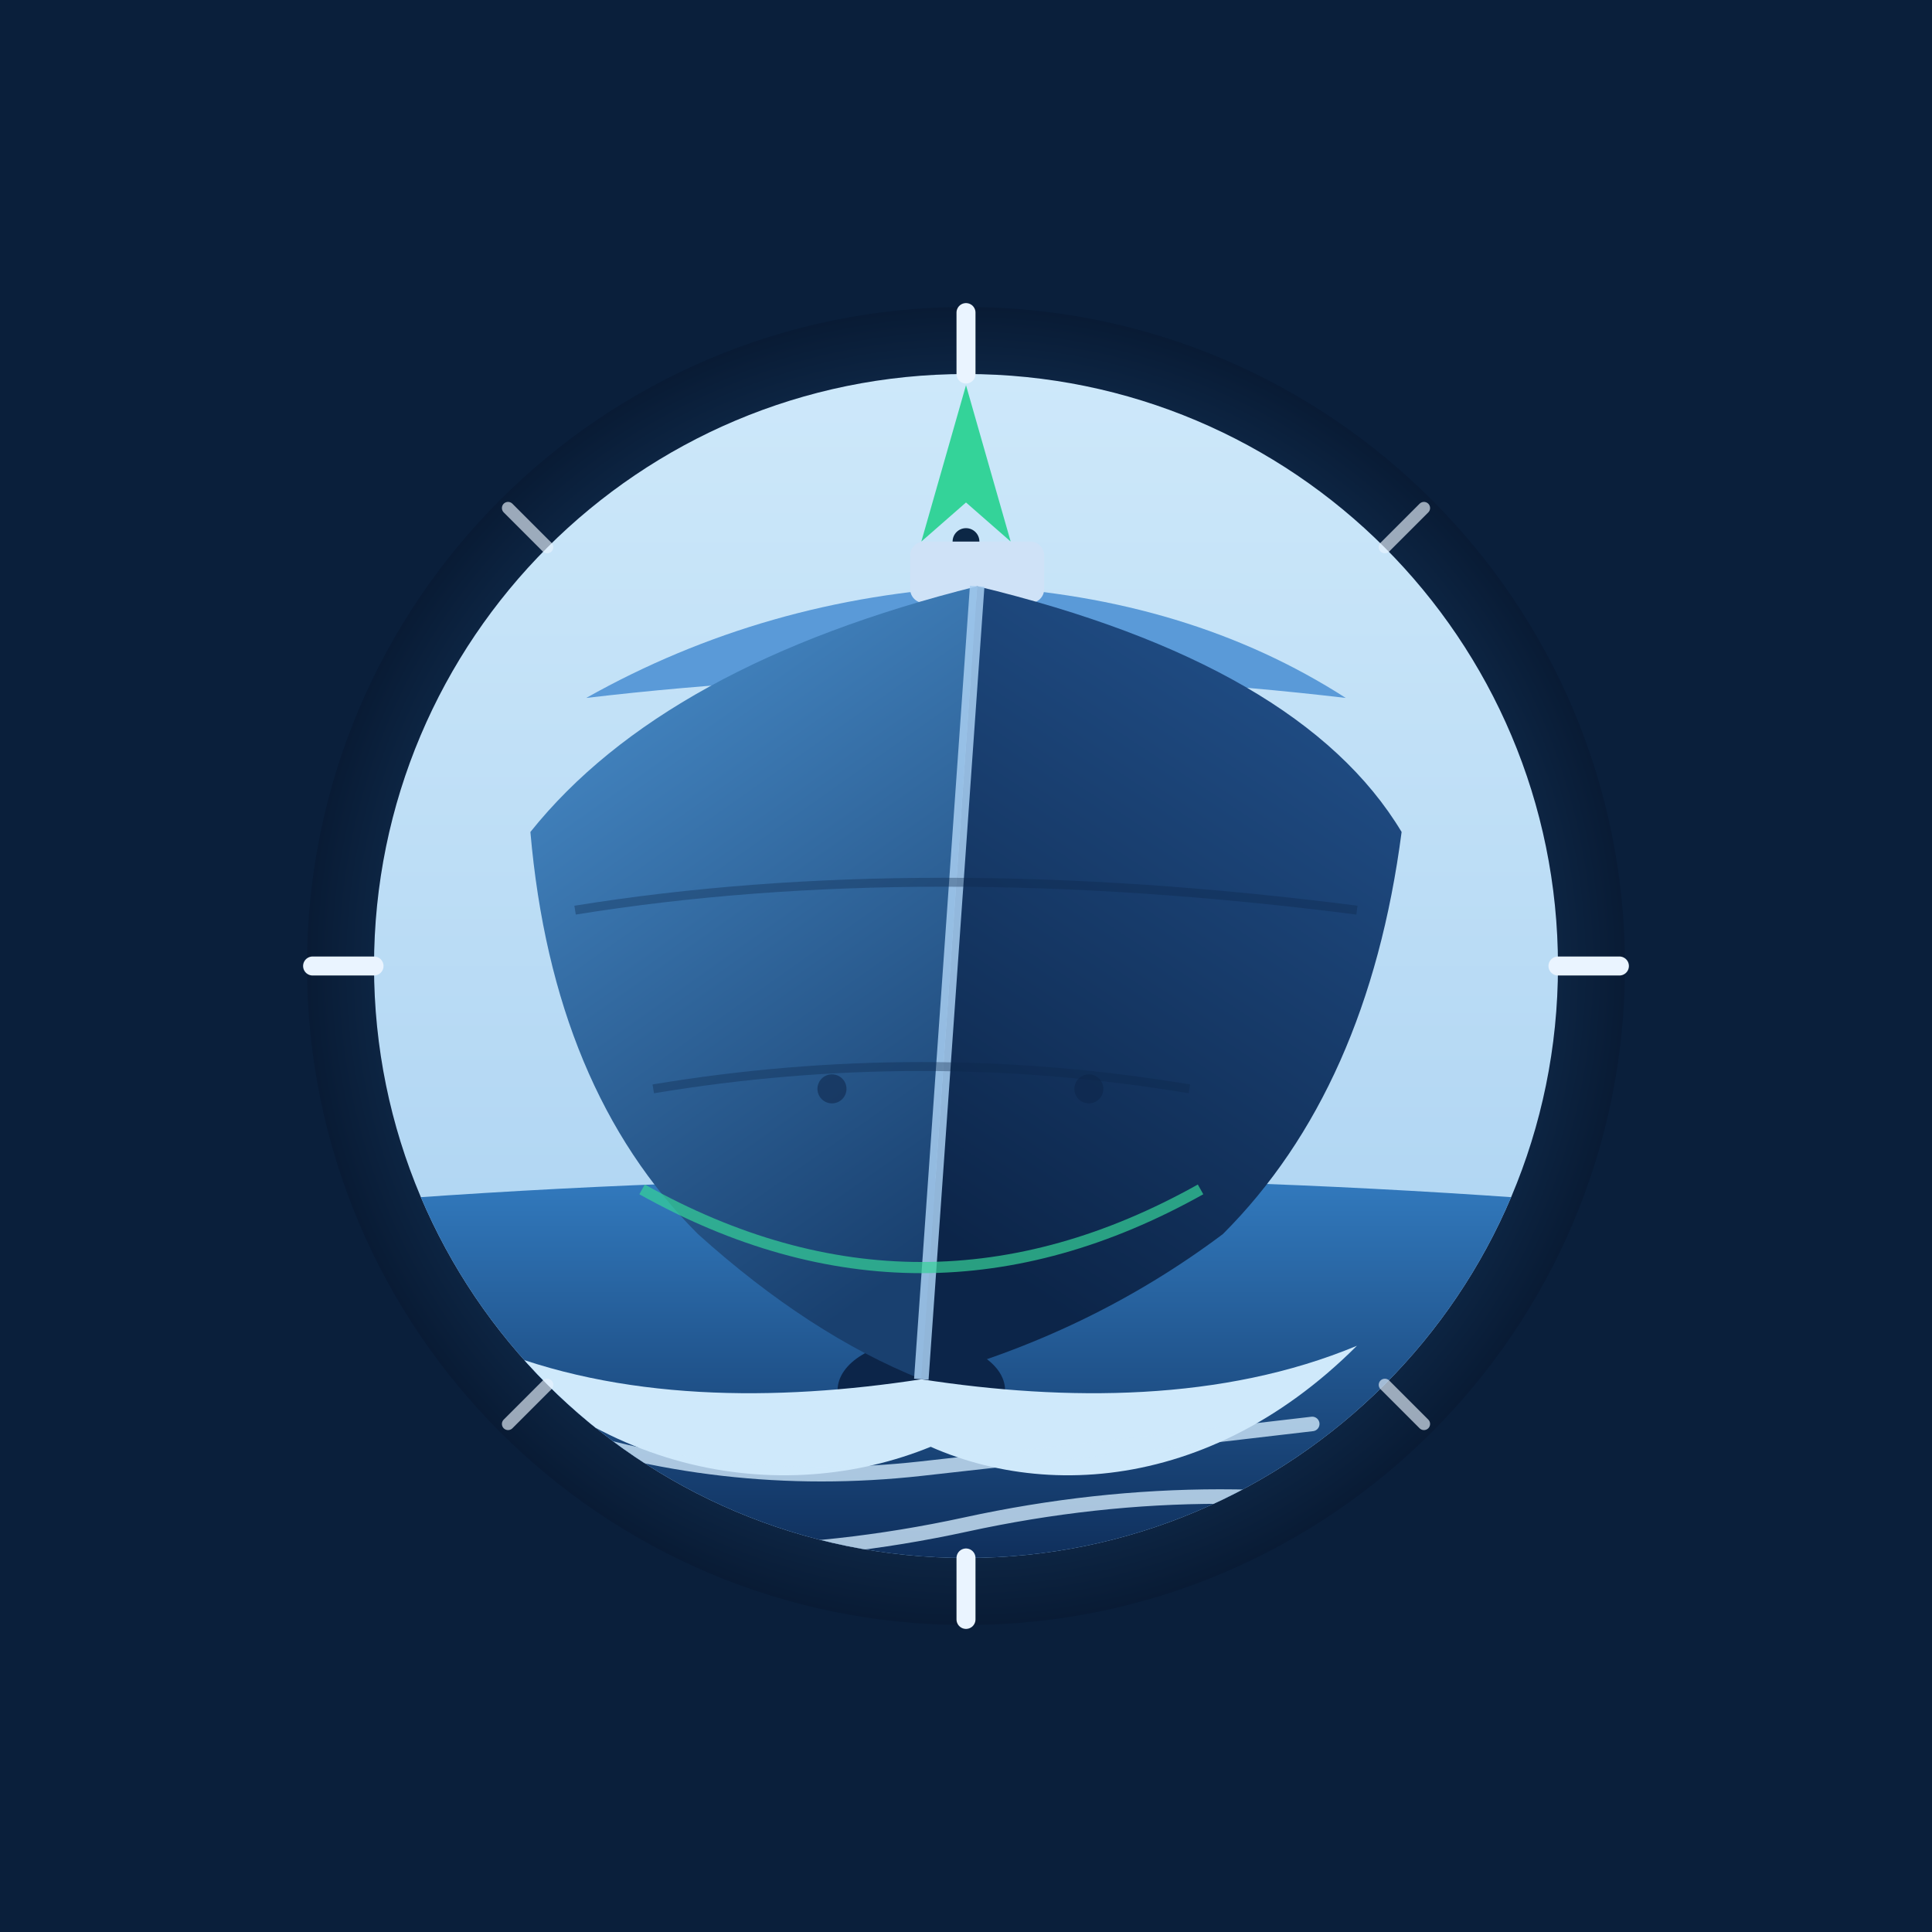
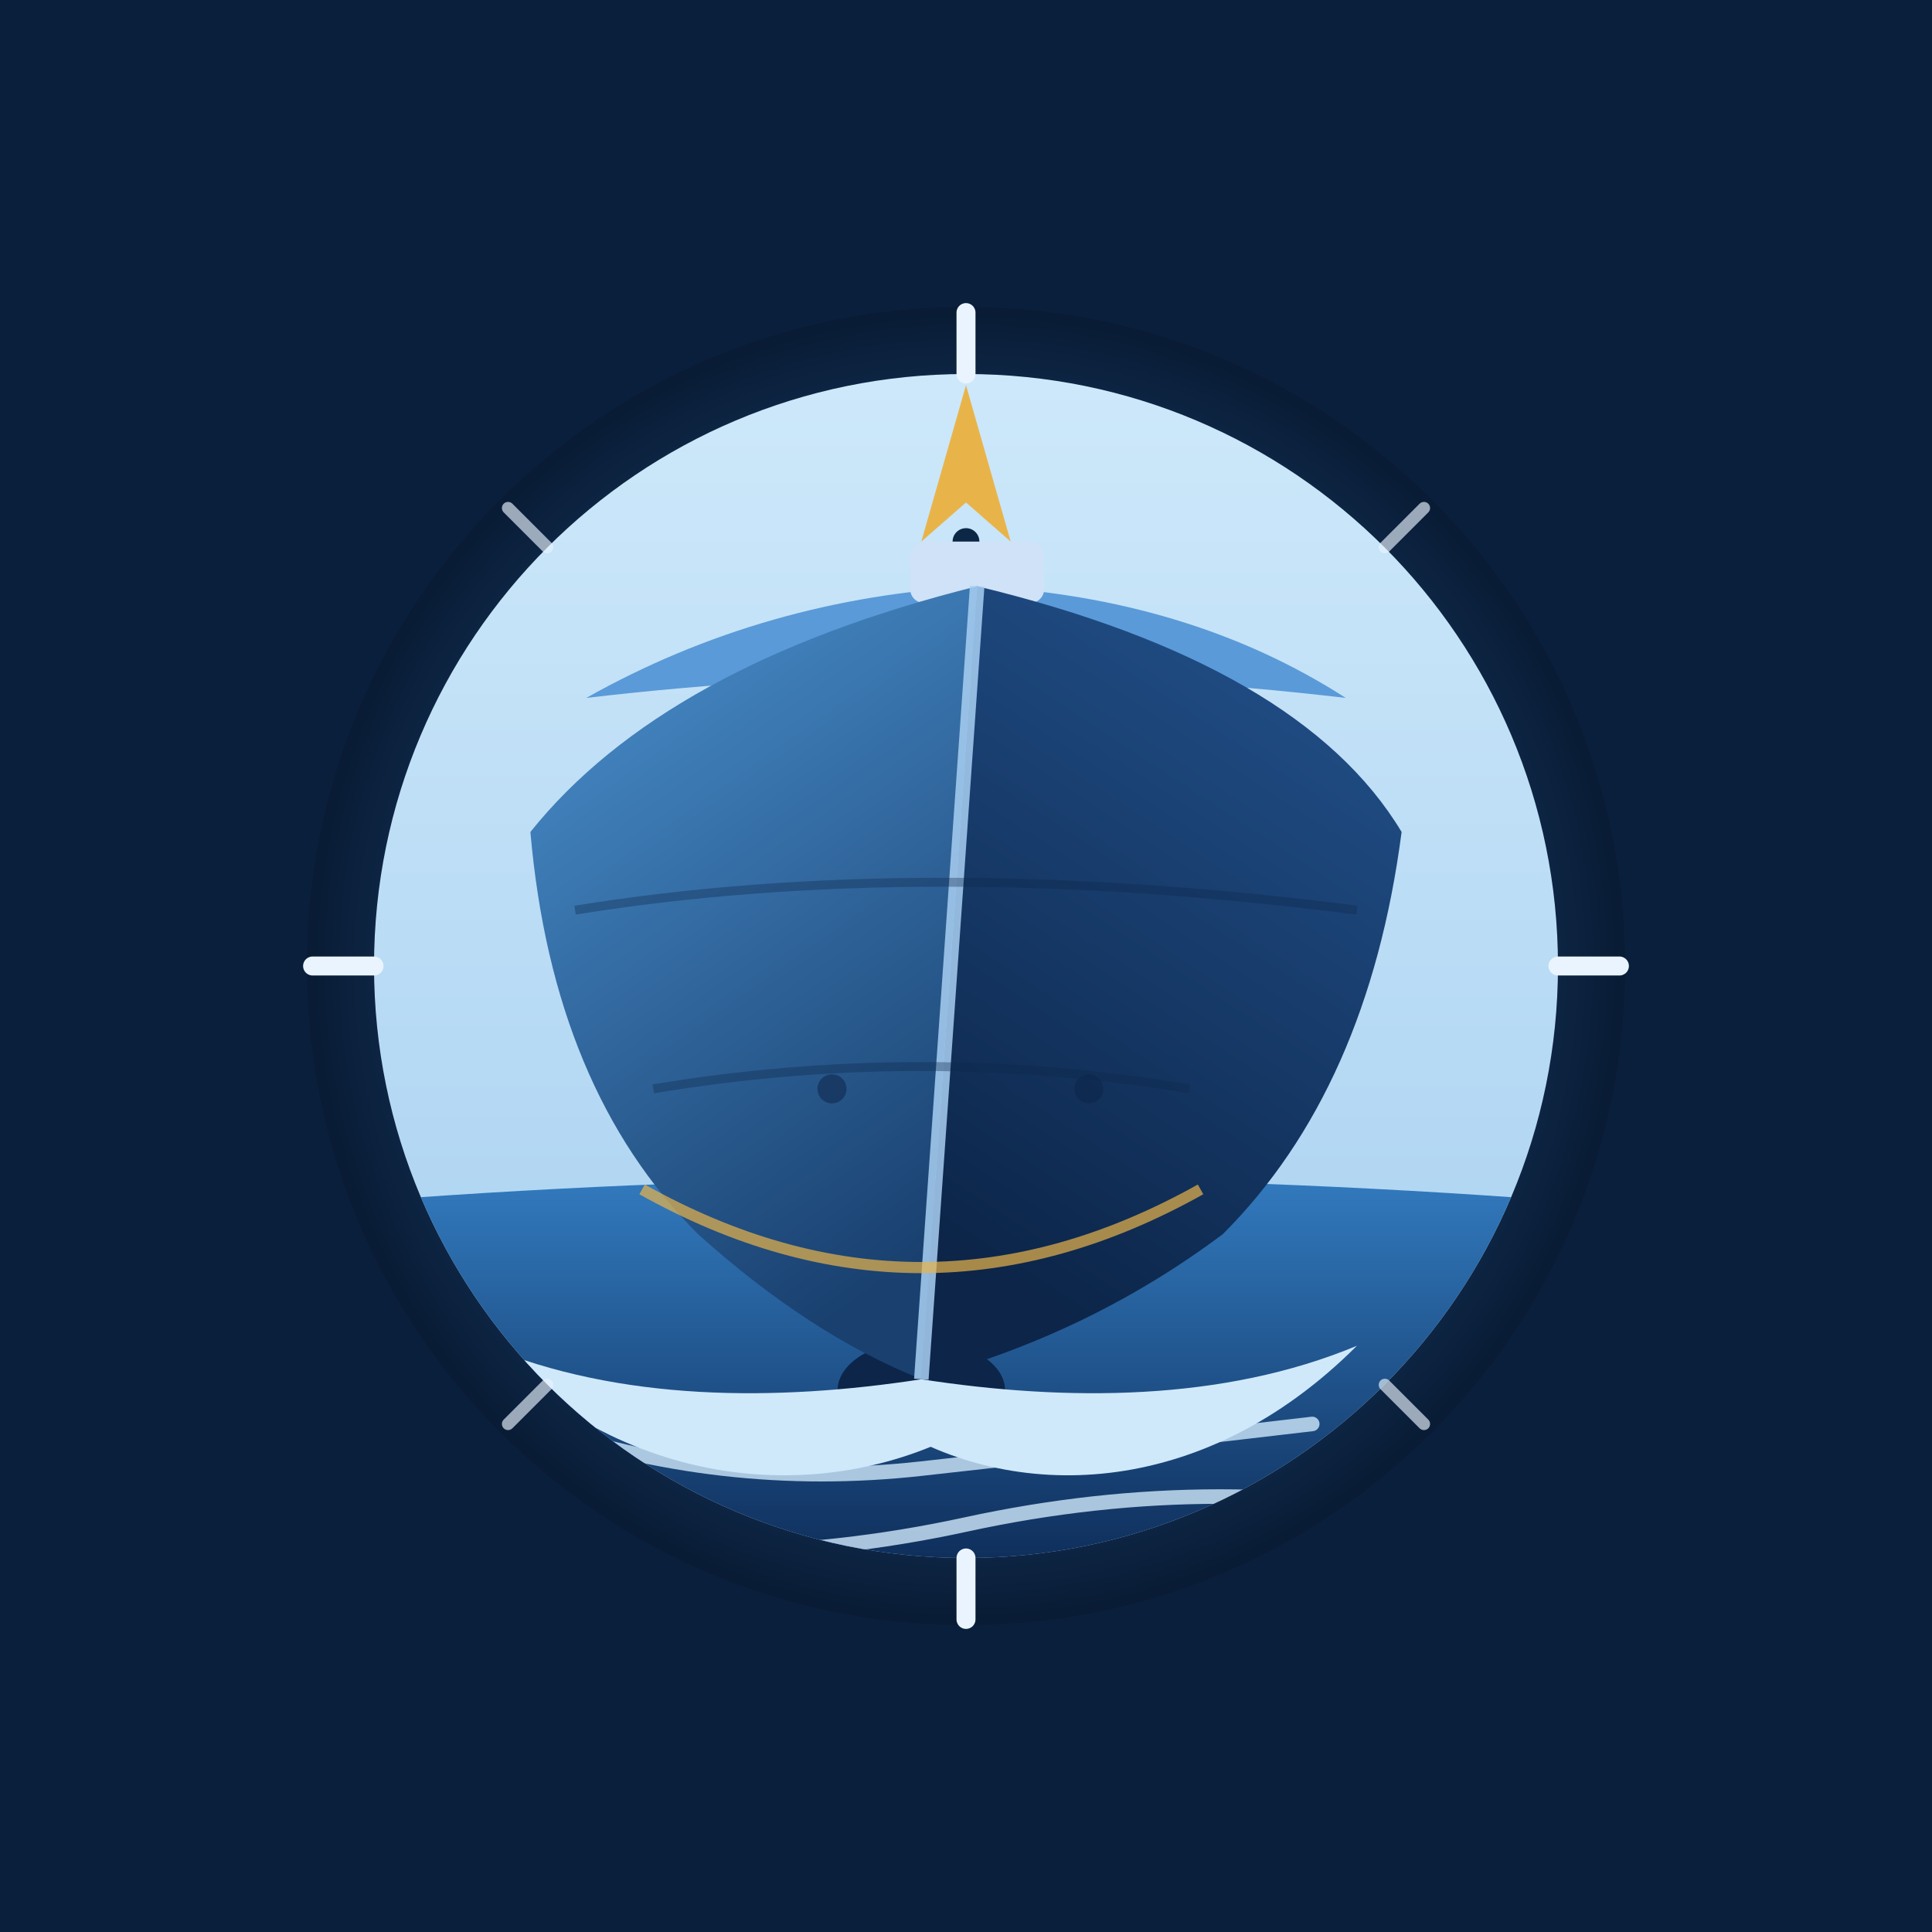
<svg xmlns="http://www.w3.org/2000/svg" width="800" height="800" viewBox="0 0 800 800">
  <defs>
    <linearGradient id="sky" x1="0" y1="0" x2="0" y2="1">
      <stop offset="0" stop-color="#CDE8FA" />
      <stop offset="1" stop-color="#A6CFF0" />
    </linearGradient>
    <linearGradient id="sea" x1="0" y1="0" x2="0" y2="1">
      <stop offset="0" stop-color="#327ABE" />
      <stop offset="1" stop-color="#0F2F5C" />
    </linearGradient>
    <linearGradient id="port" x1="0.1" y1="0" x2="0.5" y2="1">
      <stop offset="0" stop-color="#4A90CE" />
      <stop offset="1" stop-color="#19406F" />
    </linearGradient>
    <linearGradient id="front" x1="0.9" y1="0" x2="0.5" y2="1">
      <stop offset="0" stop-color="#23538E" />
      <stop offset="1" stop-color="#0C2549" />
    </linearGradient>
    <radialGradient id="ring" cx="0.5" cy="0.5" r="0.5">
      <stop offset="0.86" stop-color="#0E2746" />
      <stop offset="1" stop-color="#081A33" />
    </radialGradient>
    <clipPath id="scene">
      <circle cx="128" cy="128" r="106" />
    </clipPath>
  </defs>
  <rect width="800" height="800" fill="#0a1f3b" />
  <g transform="translate(104.0,104.0) scale(2.3125)">
    <circle cx="128" cy="128" r="118" fill="url(#ring)" />
    <circle cx="128" cy="128" r="106" fill="#0a1f3b" />
    <g clip-path="url(#scene)">
      <rect x="22" y="22" width="212" height="212" fill="url(#sky)" />
      <path d="M22,170 Q128,162 234,170 L234,234 L22,234 Z" fill="url(#sea)" />
-       <polygon points="128,24 136,52 128,45 120,52" fill="#34D399" />
+       <polygon points="128,24 136,52 128,45 120,52" fill="#E8B44A" />
      <circle cx="128" cy="52" r="2.4" fill="#0C2746" />
      <path d="M130,60 Q92,62 60,80 Q128,72 196,80 Q168,62 130,60 Z" fill="#5A9AD8" />
      <rect x="118" y="52" width="24" height="11" rx="2.5" fill="#CFE2F7" />
      <ellipse cx="120" cy="204" rx="15" ry="9" fill="#0C2549" />
      <path d="M130,60 Q74,74 50,104 Q54,150 80,176 Q100,194 120,202 L130,60 Z" fill="url(#port)" />
      <path d="M130,60 Q188,74 206,104 Q200,150 174,176 Q150,194 120,202 L130,60 Z" fill="url(#front)" />
      <path d="M130,60 L120,202" fill="none" stroke="#A8CFF2" stroke-width="2.6" opacity="0.85" />
      <path d="M58,118 Q120,108 198,118" fill="none" stroke="#0C2549" stroke-width="1.6" opacity="0.35" />
      <path d="M72,150 Q120,142 168,150" fill="none" stroke="#0C2549" stroke-width="1.6" opacity="0.35" />
-       <path d="M70,168 Q120,196 170,168" fill="none" stroke="#34D399" stroke-width="2" opacity="0.7" />
+       <path d="M70,168 Q120,196 170,168" fill="none" stroke="#E8B44A" stroke-width="2" opacity="0.7" />
      <circle cx="104" cy="150" r="2.6" fill="#0C2549" opacity="0.55" />
      <circle cx="150" cy="150" r="2.6" fill="#0C2549" opacity="0.55" />
      <g fill="#CFE9FB">
        <path d="M120,202 C94,206 66,206 42,196 C70,224 106,224 130,210 Z" />
        <path d="M120,202 C146,206 174,206 198,196 C170,224 136,224 114,210 Z" />
      </g>
      <g fill="none" stroke="#CFE9FB" stroke-width="2.6" stroke-linecap="round" opacity="0.8">
        <path d="M50,210 q34,12 70,8 t70,-8" />
        <path d="M38,228 q44,10 90,0 t90,0" />
      </g>
    </g>
    <g stroke="#EAF4FF" stroke-linecap="round">
      <g stroke-width="3.4">
        <line x1="128" y1="11" x2="128" y2="22" />
        <line x1="245" y1="128" x2="234" y2="128" />
        <line x1="128" y1="245" x2="128" y2="234" />
        <line x1="11" y1="128" x2="22" y2="128" />
      </g>
      <g stroke-width="2.2" opacity="0.65">
        <line x1="210" y1="46" x2="203" y2="53" />
        <line x1="210" y1="210" x2="203" y2="203" />
        <line x1="46" y1="210" x2="53" y2="203" />
        <line x1="46" y1="46" x2="53" y2="53" />
      </g>
    </g>
  </g>
</svg>
